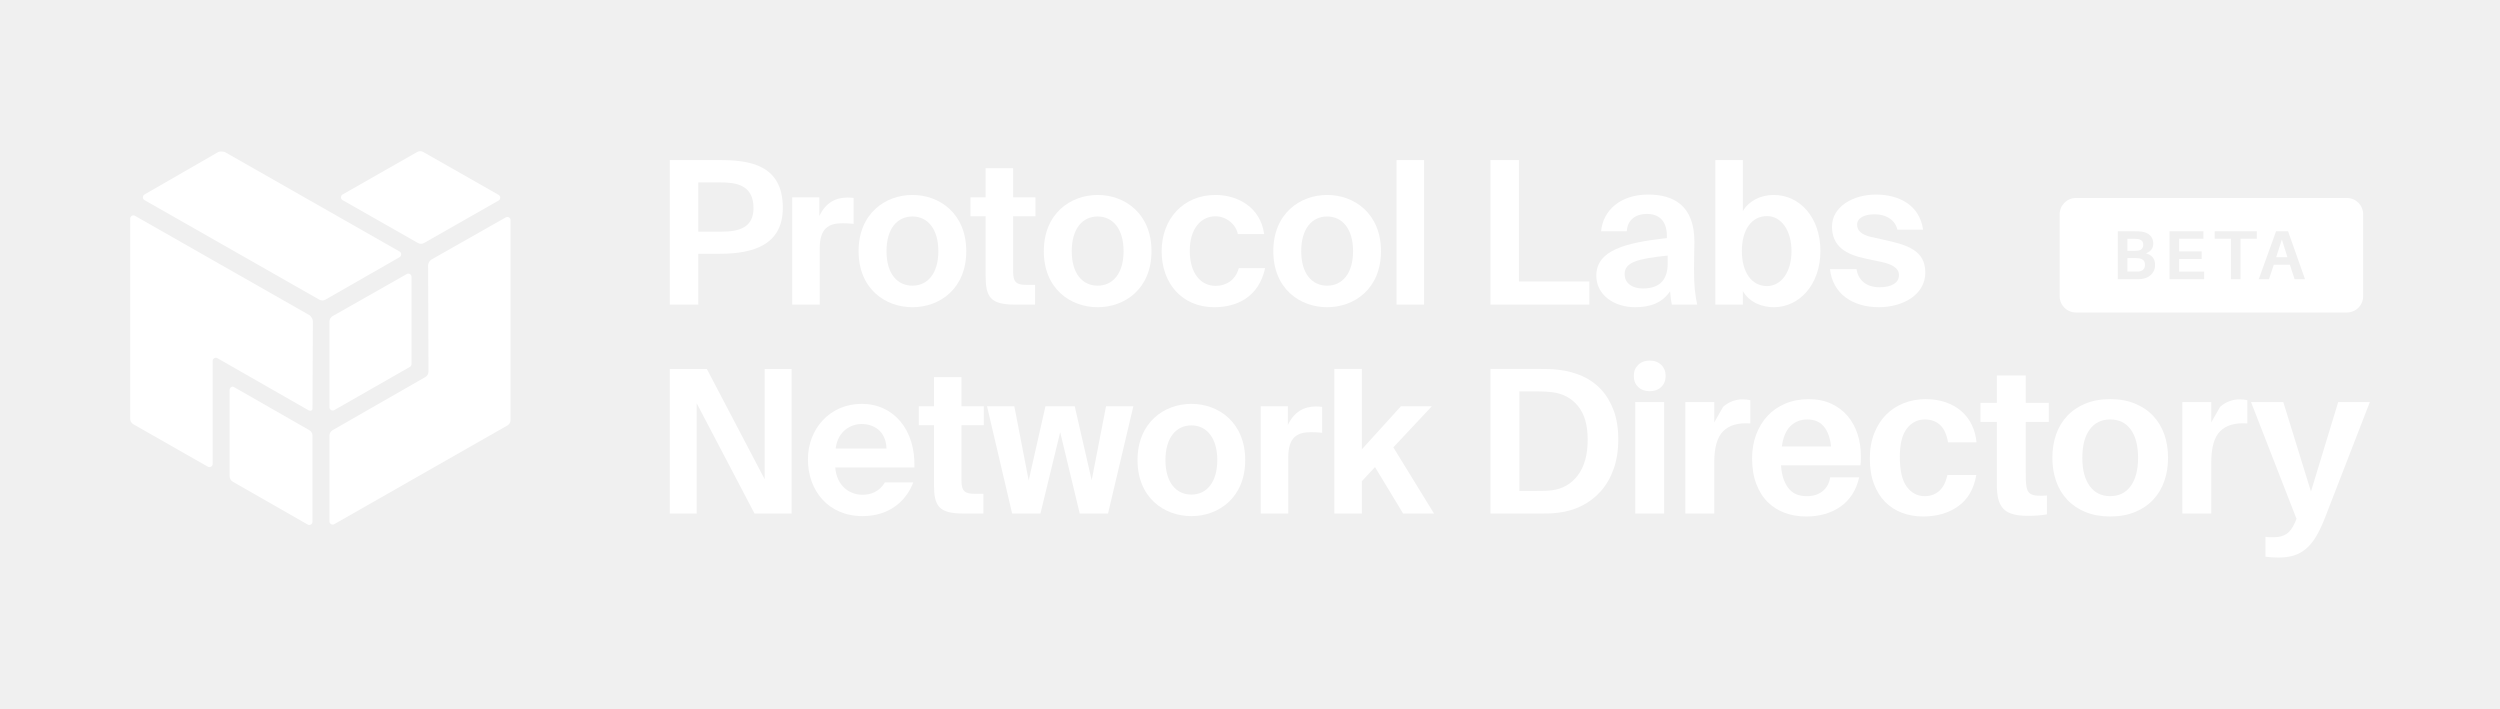
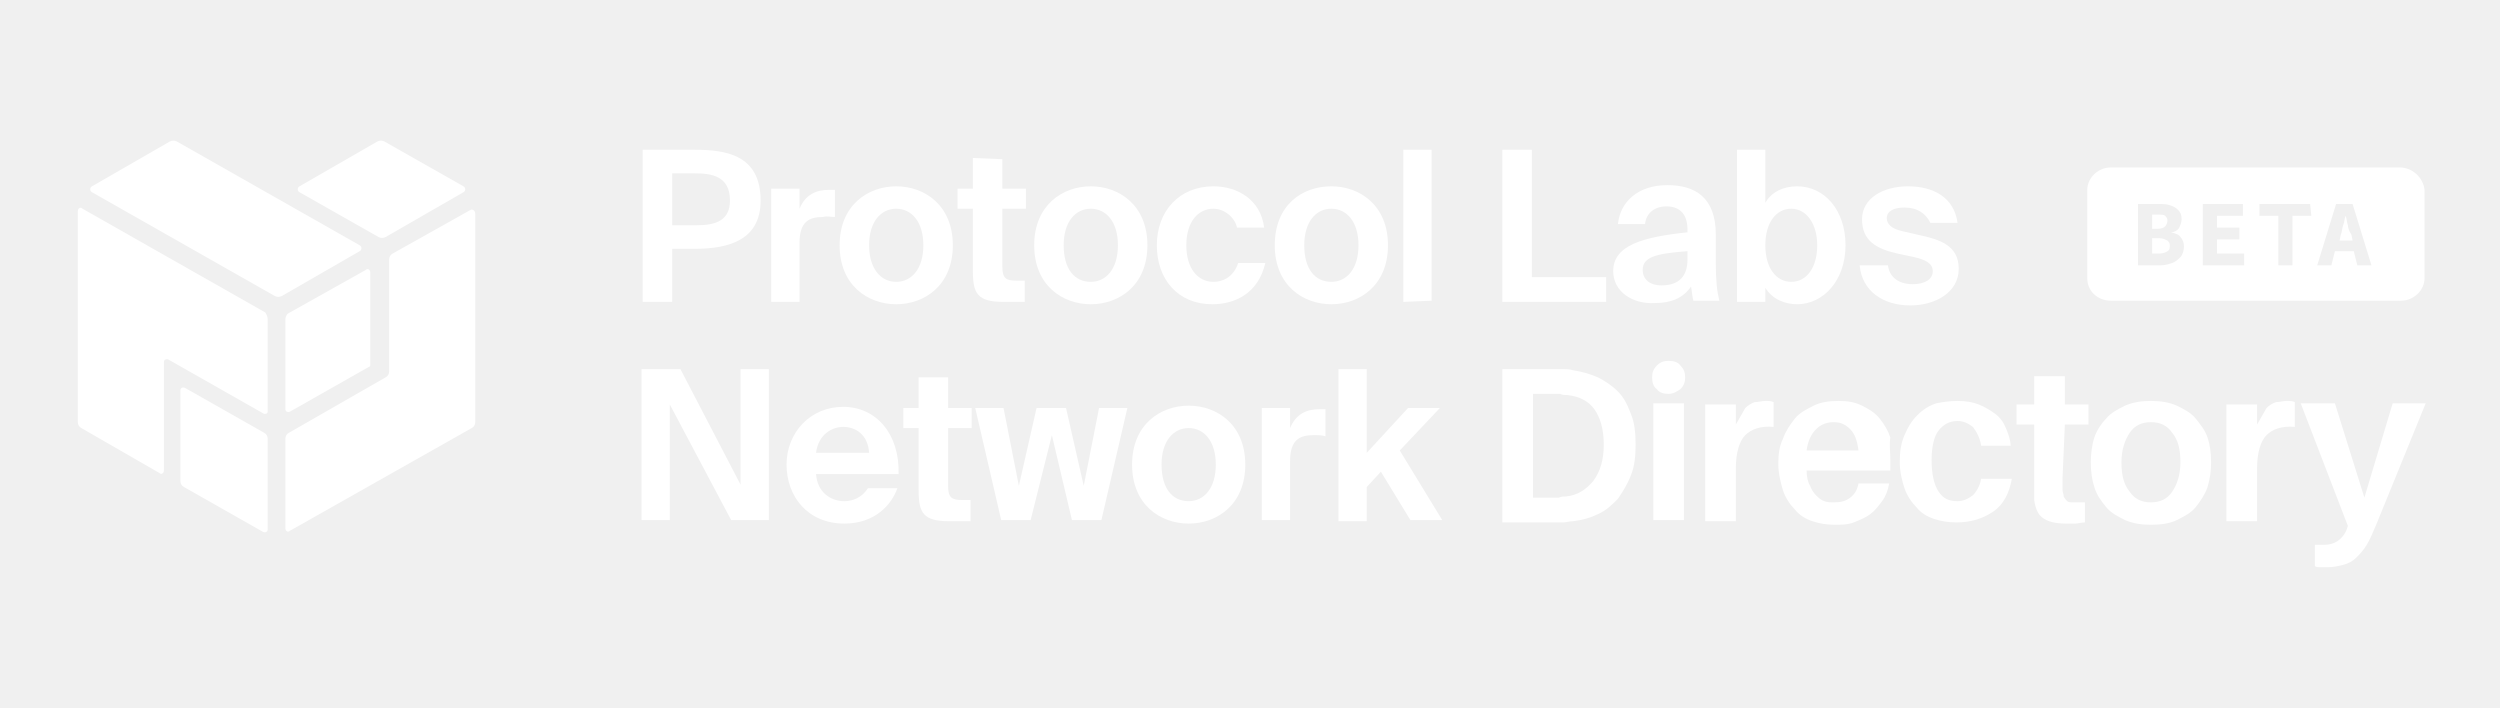
- <svg xmlns="http://www.w3.org/2000/svg" id="Layer_2" viewBox="0 0 1656 469.47">
-   <defs>
-     <style>.cls-1{fill:none;}.cls-2{fill:#fff;}</style>
-   </defs>
-   <g id="artwork">
-     <rect class="cls-1" width="1656" height="469.47" />
-     <g>
-       <path class="cls-2" d="M226.86,128.87l49.4-28.14c1.31-.78,2.87-.78,4.18,0l49.92,28.4c1.31,.78,1.31,2.87,0,3.65l-49.4,28.14c-1.31,.78-2.88,.78-4.18,0l-49.92-28.4c-1.31-.78-1.31-2.87,0-3.65h0Zm-131.21,0l48.88-28.14c1.31-.52,2.87-.52,4.44,0l115.79,65.93c1.31,.78,1.31,2.87,0,3.65l-49.14,28.14c-1.31,.78-2.88,.78-4.18,0l-115.79-65.93c-1.31-.78-1.31-2.87,0-3.65h0Zm122.58,84.17v56.81c0,1.56,1.83,2.6,3.14,1.82l50.18-28.66c.52-.26,1.05-1.04,1.05-1.82v-57.85c0-1.56-1.83-2.61-3.14-1.82l-49.14,27.88c-1.31,.78-2.09,2.08-2.09,3.65h0Zm116.83-69.07l-49.14,27.88c-1.31,.78-2.09,2.08-2.35,3.65l.26,70.62c0,1.56-.78,2.87-2.09,3.65l-61.42,35.18c-1.31,.78-2.09,2.08-2.09,3.65v56.81c0,1.56,1.83,2.61,3.14,1.82l114.74-65.41c1.31-.78,2.09-2.08,2.09-3.65V145.81c0-1.56-1.83-2.61-3.14-1.82h0Zm-127.81,68.79l-.26,57.85c0,1.3-1.31,1.82-2.35,1.3l-60.64-34.66c-1.31-.78-3.14,.26-3.14,1.82v68.27c0,1.56-1.83,2.61-3.14,1.82l-49.4-28.14c-1.31-.78-2.09-2.08-2.09-3.65V144.76c0-1.56,1.83-2.61,3.14-1.82l115.79,65.93c1.05,1.04,2.09,2.35,2.09,3.91h0Zm-2.35,72.18l-49.66-28.4c-1.31-1.04-3.14,0-3.14,1.82v57.07c0,1.56,.78,2.87,2.09,3.65l49.66,28.4c1.31,.78,3.14-.26,3.14-1.82v-57.07c0-1.56-.78-2.87-2.09-3.65Z" />
-       <g>
-         <path class="cls-2" d="M518.54,137.72c0,24.43-19.55,30.38-41.6,30.38h-14.39v33.68h-18.88V106.03h32.75c19.68,0,42.13,2.77,42.13,31.69h0Zm-55.99,15.72h15.58c11.75,0,21-2.91,21-15.58,0-15.72-12.02-17.04-22.32-17.04h-14.26v32.62h0Z" />
-         <path class="cls-2" d="M557.91,147.89c-8.98,0-14.92,3.3-14.92,16.64v37.24h-18.22v-71.05h17.96v12.41c4.1-8.72,10.56-12.28,18.75-12.28,1.19,0,2.77,.13,3.96,.26v17.17c-2.64-.27-4.88-.4-7.53-.4h0Z" />
-         <path class="cls-2" d="M604.39,129.14c17.96,0,35.66,12.28,35.66,37.25s-17.7,37.11-35.66,37.11-35.66-12.15-35.66-37.11,17.7-37.25,35.66-37.25Zm0,60.09c10.04,0,17.17-8.06,17.17-22.85s-7.13-22.98-17.17-22.98-17.17,8.06-17.17,22.98,7.13,22.85,17.17,22.85Z" />
-         <path class="cls-2" d="M671.09,111.44v19.28h14.79v12.55h-14.79v36.71c0,7.27,2.51,8.72,8.98,8.72h5.55v13.07h-13.34c-16.24,0-19.41-5.02-19.41-19.15v-39.36h-10.04v-12.55h10.04v-19.28h18.22Z" />
-         <path class="cls-2" d="M727.09,129.14c17.96,0,35.66,12.28,35.66,37.25s-17.7,37.11-35.66,37.11-35.66-12.15-35.66-37.11,17.7-37.25,35.66-37.25Zm0,60.09c10.04,0,17.17-8.06,17.17-22.85s-7.13-22.98-17.17-22.98-17.17,8.06-17.17,22.98,7.13,22.85,17.17,22.85Z" />
-         <path class="cls-2" d="M819.93,155.02c-1.32-6.73-7.92-11.75-14.79-11.75-9.51,0-17.04,8.05-17.04,22.85s7.13,23.24,17.17,23.24c6.2,0,12.94-3.17,15.32-11.75h17.43c-4.23,19.41-19.02,25.89-33.68,25.89-21.26,0-34.87-15.72-34.87-37.11s14.4-37.25,35.66-37.25c14.79,0,29.85,8.19,32.23,25.89h-17.43Z" />
-         <path class="cls-2" d="M879.1,129.14c17.96,0,35.66,12.28,35.66,37.25s-17.7,37.11-35.66,37.11-35.66-12.15-35.66-37.11,17.7-37.25,35.66-37.25Zm0,60.09c10.04,0,17.17-8.06,17.17-22.85s-7.13-22.98-17.17-22.98-17.17,8.06-17.17,22.98,7.13,22.85,17.17,22.85Z" />
-         <path class="cls-2" d="M925.07,201.77V106.03h18.22v95.75h-18.22Z" />
-         <path class="cls-2" d="M1052.78,186.45v15.32h-65.5V106.03h18.88v80.42h46.62Z" />
-         <path class="cls-2" d="M1057.4,182.63c0-16.77,18.88-21.79,46.75-24.96v-1.19c0-10.96-5.94-14.79-13.34-14.79-7,0-12.81,3.7-13.21,11.49h-17.04c1.32-14,12.94-24.3,31.17-24.3,16.9,0,30.64,7.26,30.64,31.3,0,2.24-.26,11.62-.26,18.09,0,11.22,.79,17.56,2.11,23.51h-16.77c-.53-2.24-.92-5.41-1.19-8.85-5.02,7.4-12.54,10.57-23.24,10.57-13.6,0-25.62-7.93-25.62-20.87h0Zm18.75-.93c0,5.15,4.09,9.38,12.28,9.38,11.36,0,16.24-6.21,16.24-16.51v-5.28c-20.34,2.11-28.53,4.49-28.53,12.41h.01Z" />
-         <path class="cls-2" d="M1136.25,106.03h18.22v33.81c3.83-6.6,11.49-10.7,20.47-10.7,17.17,0,30.9,14.79,30.9,37.11s-14,37.25-30.9,37.25c-7.39,0-15.98-2.91-20.47-10.7v8.98h-18.22V106.03Zm34.2,37.11c-10.04,0-16.64,8.85-16.64,23.11s6.6,23.24,16.64,23.24c9.38,0,16.24-9.24,16.24-23.11s-6.87-23.24-16.24-23.24Z" />
-         <path class="cls-2" d="M1241.64,141.95c-6.74,0-11.49,2.51-11.49,6.87,0,3.83,2.77,6.73,9.51,8.19l9.51,2.11c14.13,3.17,26.15,6.74,26.15,21.39s-14.66,22.98-30.77,22.98c-17.43,0-30.64-8.98-32.36-25.23h17.56c1.06,6.87,5.95,12.02,15.32,12.02,7.79,0,12.81-2.9,12.81-8.05s-5.55-7.39-11.62-8.71l-10.56-2.25c-13.34-2.77-22.19-8.32-22.19-21.26s13.73-21.13,29.05-21.13,28.92,6.87,31.3,23.24h-17.04c-1.32-5.95-6.87-10.17-15.19-10.17h0Z" />
-         <path class="cls-2" d="M461.49,267.13v73.03h-17.83v-95.75h24.56l38.3,73.03v-73.03h17.83v95.75h-24.56l-38.3-73.03h0Z" />
-         <path class="cls-2" d="M571.24,327.74c5.54,0,11.22-1.98,14.92-8.19h18.75c-3.83,10.57-14.26,22.32-33.55,22.32-22.85,0-36.19-17.04-36.19-37.51s14.66-36.85,35.66-36.85,35.66,17.04,34.87,42.13h-52.43c.93,12.15,9.38,18.09,17.96,18.09h.01Zm15.98-30.63c-.4-12.02-8.85-16.24-16.51-16.24-6.87,0-15.71,4.36-17.17,16.24h33.68Z" />
-         <path class="cls-2" d="M636.88,249.83v19.28h14.79v12.55h-14.79v36.71c0,7.27,2.51,8.72,8.98,8.72h5.55v13.07h-13.34c-16.24,0-19.41-5.02-19.41-19.15v-39.36h-10.04v-12.55h10.04v-19.28h18.22Z" />
-         <path class="cls-2" d="M711.9,269.11l11.23,48.99,9.51-48.99h18.09l-16.77,71.05h-18.75l-12.94-53.88-13.08,53.88h-18.75l-16.64-71.05h18.09l9.51,49.13,11.1-49.13h19.4Z" />
-         <path class="cls-2" d="M789.16,267.52c17.96,0,35.66,12.28,35.66,37.25s-17.7,37.11-35.66,37.11-35.66-12.15-35.66-37.11,17.7-37.25,35.66-37.25h0Zm0,60.09c10.04,0,17.17-8.06,17.17-22.85s-7.13-22.98-17.17-22.98-17.17,8.06-17.17,22.98,7.13,22.85,17.17,22.85Z" />
-         <path class="cls-2" d="M868.27,286.28c-8.98,0-14.92,3.3-14.92,16.64v37.24h-18.22v-71.05h17.96v12.41c4.1-8.72,10.56-12.28,18.75-12.28,1.19,0,2.77,.13,3.96,.26v17.17c-2.64-.27-4.88-.4-7.53-.4h0Z" />
-         <path class="cls-2" d="M902.09,297.64l25.88-28.53h20.47l-25.49,27.21,26.94,43.84h-20.47l-18.62-30.77-8.71,9.37v21.39h-18.22v-95.75h18.22v53.24Z" />
-       </g>
-       <g>
-         <path class="cls-2" d="M1032.53,244.96c5.55,.65,10.73,2.04,15.55,4.16,4.81,2.13,8.97,5.09,12.49,8.88,3.52,3.79,6.29,8.42,8.33,13.88,2.03,5.46,3.05,11.85,3.05,19.15s-1.02,13.83-3.05,19.57c-2.04,5.74-4.86,10.64-8.47,14.71-3.61,4.07-7.82,7.31-12.63,9.72-4.81,2.41-9.99,3.93-15.54,4.58-2.41,.28-4.4,.44-5.97,.49-1.58,.05-3.66,.07-6.25,.07h-32.76v-95.77h33.03c2.59,0,4.67,.02,6.25,.07,1.57,.05,3.56,.21,5.97,.49Zm-4.58,79.81c7.22-.93,12.98-4.27,17.28-10.04,4.3-5.76,6.45-13.57,6.45-23.42s-2.11-16.98-6.32-22.23c-4.21-5.25-9.88-8.34-17-9.27-1.58-.18-3.15-.32-4.72-.42-1.57-.09-3.42-.14-5.55-.14h-11.66v65.93h11.38c2.13,0,3.96-.02,5.48-.07,1.53-.05,3.08-.16,4.65-.35Z" />
-         <path class="cls-2" d="M1092.77,238.85c3.14,0,5.69,.95,7.63,2.85,1.94,1.9,2.92,4.33,2.92,7.29s-.97,5.51-2.92,7.36c-1.94,1.85-4.49,2.78-7.63,2.78s-5.69-.92-7.63-2.78c-1.94-1.85-2.91-4.3-2.91-7.36s.97-5.39,2.91-7.29c1.94-1.9,4.49-2.85,7.63-2.85Zm-9.58,101.33v-73.84h19.15v73.84h-19.15Z" />
-         <path class="cls-2" d="M1153.99,264.53c2.13,0,3.93,.19,5.41,.55v15.41c-7.96-.56-13.93,1.13-17.91,5.07-3.98,3.93-5.97,10.85-5.97,20.75v33.87h-19.15v-73.84h19.15v13.46l5.83-10.27c1.85-1.67,3.89-2.92,6.11-3.75s4.39-1.25,6.52-1.25Z" />
-         <path class="cls-2" d="M1232.62,301.73v2.98c0,1.07-.09,2.25-.28,3.54h-52.61c.28,3.89,.93,7.13,1.95,9.72,1.02,2.59,2.28,4.7,3.76,6.32,1.49,1.62,3.21,2.75,5.16,3.4,1.95,.65,4.04,.97,6.27,.97,4.18,0,7.64-1.09,10.38-3.26,2.74-2.17,4.44-5.25,5.09-9.23h19.16c-.93,4.26-2.45,8.03-4.58,11.31-2.13,3.29-4.72,5.99-7.77,8.12-3.05,2.13-6.5,3.75-10.34,4.86-3.84,1.11-7.94,1.67-12.28,1.67-5.09,0-9.81-.79-14.16-2.36-4.35-1.57-8.14-3.96-11.38-7.15-3.24-3.19-5.78-7.22-7.63-12.08-1.85-4.86-2.78-10.52-2.78-17,0-5.64,.9-10.87,2.71-15.68,1.8-4.81,4.33-8.95,7.57-12.42,3.24-3.47,7.17-6.18,11.8-8.12,4.63-1.94,9.76-2.91,15.41-2.91s10.62,1,14.92,2.98c4.3,1.99,7.91,4.7,10.83,8.12,2.92,3.42,5.11,7.4,6.59,11.94,1.48,4.53,2.22,9.3,2.22,14.3Zm-35.46-23.87c-4.46,0-8.18,1.46-11.15,4.37-2.98,2.91-4.88,7.43-5.71,13.53h32.62c-.65-5.83-2.28-10.27-4.88-13.33s-6.23-4.58-10.87-4.58Z" />
-         <path class="cls-2" d="M1275.52,264.39c5,0,9.51,.72,13.53,2.15,4.03,1.44,7.47,3.42,10.34,5.97,2.87,2.55,5.14,5.58,6.8,9.09,1.67,3.52,2.68,7.31,3.05,11.38h-18.88c-.93-5.37-2.71-9.23-5.34-11.59-2.64-2.36-5.95-3.54-9.92-3.54-4.91,0-8.91,2.01-12.01,6.04-3.1,4.03-4.65,10.25-4.65,18.67,0,9.16,1.55,15.8,4.65,19.92,3.1,4.12,7.05,6.18,11.87,6.18,3.79,0,6.99-1.16,9.58-3.47,2.59-2.31,4.39-5.83,5.41-10.55h19.15c-1.57,9.16-5.53,16.03-11.87,20.61-6.34,4.58-14.14,6.87-23.39,6.87-5,0-9.65-.81-13.95-2.43-4.3-1.62-8.03-4.03-11.17-7.22-3.15-3.19-5.62-7.17-7.43-11.94-1.8-4.76-2.71-10.34-2.71-16.73s.97-11.89,2.91-16.79c1.94-4.9,4.58-9.02,7.91-12.35,3.33-3.33,7.24-5.88,11.73-7.63,4.49-1.76,9.28-2.64,14.37-2.64Z" />
-         <path class="cls-2" d="M1341.89,313.66v3.47c0,1.02,.05,2.04,.14,3.05,.18,1.76,.49,3.22,.9,4.37,.42,1.16,1.16,2.04,2.22,2.64,1.06,.6,2.45,.97,4.16,1.11,1.71,.14,3.91,.12,6.59-.07v12.49c-2.13,.37-4.23,.62-6.32,.76s-4.19,.21-6.32,.21c-7.13,0-12.17-1.23-15.13-3.68-2.96-2.45-4.67-6.27-5.14-11.45-.19-1.67-.28-3.33-.28-5v-42.06h-10.83v-12.63h10.83v-18.18h19.15v18.18h15.27v12.63h-15.27v34.15Z" />
-         <path class="cls-2" d="M1397.8,264.39c6.11,0,11.54,.97,16.31,2.91,4.76,1.94,8.79,4.65,12.08,8.12,3.28,3.47,5.76,7.56,7.43,12.28,1.67,4.72,2.5,9.9,2.5,15.55s-.83,10.71-2.5,15.48c-1.67,4.77-4.14,8.88-7.43,12.35-3.29,3.47-7.31,6.18-12.08,8.12-4.77,1.94-10.2,2.92-16.31,2.92s-11.54-.97-16.31-2.92c-4.77-1.94-8.79-4.65-12.08-8.12-3.29-3.47-5.76-7.59-7.43-12.35-1.67-4.77-2.5-9.92-2.5-15.48s.83-10.83,2.5-15.55c1.67-4.72,4.14-8.81,7.43-12.28,3.28-3.47,7.31-6.18,12.08-8.12,4.76-1.94,10.2-2.91,16.31-2.91Zm0,64.26c5.83,0,10.36-2.24,13.6-6.73,3.24-4.49,4.86-10.71,4.86-18.67s-1.62-14.3-4.86-18.74c-3.24-4.44-7.77-6.66-13.6-6.66s-10.36,2.22-13.6,6.66c-3.24,4.44-4.86,10.69-4.86,18.74s1.62,14.18,4.86,18.67c3.24,4.49,7.77,6.73,13.6,6.73Z" />
-         <path class="cls-2" d="M1483.21,264.53c2.13,0,3.93,.19,5.41,.55v15.41c-7.96-.56-13.93,1.13-17.91,5.07-3.98,3.93-5.97,10.85-5.97,20.75v33.87h-19.16v-73.84h19.16v13.46l5.83-10.27c1.85-1.67,3.89-2.92,6.11-3.75s4.39-1.25,6.52-1.25Z" />
-         <path class="cls-2" d="M1540.07,342.95c-1.94,5-3.93,9.18-5.97,12.56-2.04,3.38-4.28,6.08-6.73,8.12-2.45,2.04-5.14,3.49-8.05,4.37-2.92,.88-6.27,1.32-10.06,1.32-1.76,0-3.29-.05-4.58-.14-1.3-.09-2.64-.23-4.03-.42v-13.19c1.02,.18,1.96,.28,2.85,.28h2.85c3.24,0,5.97-.72,8.19-2.15,2.22-1.44,4.12-4,5.69-7.7l.97-2.36-30.12-77.31h21.38l18.32,59.27,18.04-59.27h20.96l-29.7,76.62Z" />
-       </g>
-       <g>
-         <path class="cls-2" d="M1416.74,171.1c-.77-.09-1.52-.14-2.25-.14h-5.29v8.92h6.62c.37,0,.71-.02,1.01-.05,1.1-.09,2.05-.5,2.83-1.24,.78-.73,1.17-1.77,1.17-3.11,0-1.46-.39-2.53-1.17-3.2-.78-.67-1.76-1.07-2.92-1.19Z" />
-         <path class="cls-2" d="M1416.23,166.04c2.3-.37,3.45-1.68,3.45-3.93,0-1.19-.33-2.08-.99-2.68-.66-.59-1.53-.97-2.6-1.12-.74-.09-1.5-.14-2.3-.14h-4.6v8h4.78c.77,0,1.52-.05,2.25-.14Z" />
-         <polygon class="cls-2" points="1507.74 170.36 1515.19 170.36 1511.51 158.63 1507.74 170.36" />
-         <path class="cls-2" d="M1554.56,131.15h-179.45c-5.96,0-10.8,4.84-10.8,10.8v54.25c0,5.96,4.84,10.8,10.8,10.8h179.45c5.96,0,10.8-4.84,10.8-10.8v-54.25c0-5.96-4.84-10.8-10.8-10.8Zm-127.81,48.15c-.51,1.09-1.17,2.02-2,2.79s-1.76,1.37-2.78,1.8c-1.03,.43-2.08,.72-3.15,.88-.8,.09-1.51,.15-2.14,.16-.63,.02-1.39,.02-2.28,.02h-11.55v-31.74h11.36c.8,0,1.48,0,2.05,.02s1.25,.07,2.05,.16c2.61,.34,4.59,1.2,5.96,2.59s2.05,3.16,2.05,5.3c0,1.65-.42,3.01-1.26,4.08-.8,1.01-1.93,1.79-3.4,2.34-.08,.03-.08,.14,0,.17,3.9,1.09,5.85,3.61,5.85,7.58,0,1.47-.25,2.76-.76,3.85Zm33.26,5.64h-22.91v-31.74h22.45v4.92h-16.1v8.42h14.95v5.01h-14.95v8.37h16.56v5.01Zm34.87-26.82h-10.76v26.82h-6.35v-26.82h-10.76v-4.92h27.88v4.92Zm25.06,26.82l-3.13-9.57h-10.67l-3.17,9.57h-6.76l11.45-31.74h7.96l11.22,31.74h-6.9Z" />
-       </g>
+ <svg xmlns="http://www.w3.org/2000/svg" version="1.1" id="Camada_1" x="0px" y="0px" viewBox="0 0 212 60" style="enable-background:new 0 0 212 60;" xml:space="preserve">
+   <style type="text/css">.st0{fill:#FFFFFF;}</style>
+   <g id="XMLID_55_">
+     <path id="XMLID_120_" class="st0" d="M25.4,15.8L32,12c0.2-0.1,0.4-0.1,0.6,0l6.7,3.8c0.2,0.1,0.2,0.4,0,0.5l-6.6,3.8c-0.2,0.1-0.4,0.1-0.6,0l-6.7-3.8C25.2,16.2,25.2,15.9,25.4,15.8L25.4,15.8z M7.8,15.8l6.6-3.8c0.2-0.1,0.4-0.1,0.6,0l15.5,8.8c0.2,0.1,0.2,0.4,0,0.5l-6.6,3.8c-0.2,0.1-0.4,0.1-0.6,0L7.8,16.3C7.6,16.2,7.6,15.9,7.8,15.8L7.8,15.8L7.8,15.8z M24.2,27.1v7.6c0,0.2,0.2,0.3,0.4,0.2l6.7-3.8c0.1,0,0.1-0.1,0.1-0.2v-7.8c0-0.2-0.2-0.4-0.4-0.2l-6.6,3.7C24.3,26.7,24.2,26.9,24.2,27.1L24.2,27.1L24.2,27.1z M39.9,17.8l-6.6,3.7c-0.2,0.1-0.3,0.3-0.3,0.5l0,9.5c0,0.2-0.1,0.4-0.3,0.5l-8.2,4.7c-0.2,0.1-0.3,0.3-0.3,0.5v7.6c0,0.2,0.2,0.4,0.4,0.2L40,36.3c0.2-0.1,0.3-0.3,0.3-0.5V18.1C40.3,17.9,40.1,17.7,39.9,17.8L39.9,17.8L39.9,17.8z M22.7,27.1l0,7.8c0,0.2-0.2,0.2-0.3,0.2l-8.1-4.6c-0.2-0.1-0.4,0-0.4,0.2v9.2c0,0.2-0.2,0.4-0.4,0.2l-6.6-3.8c-0.2-0.1-0.3-0.3-0.3-0.5V17.9c0-0.2,0.2-0.4,0.4-0.2l15.5,8.8C22.6,26.7,22.7,26.8,22.7,27.1L22.7,27.1L22.7,27.1z M22.4,36.7l-6.7-3.8c-0.2-0.1-0.4,0-0.4,0.2v7.7c0,0.2,0.1,0.4,0.3,0.5l6.7,3.8c0.2,0.1,0.4,0,0.4-0.2v-7.7C22.7,37,22.6,36.8,22.4,36.7z" />
+     <g id="XMLID_84_">
+       <path id="XMLID_117_" class="st0" d="M64.5,17c0,3.3-2.6,4.1-5.6,4.1H57v4.5h-2.5V12.7h4.4C61.5,12.7,64.5,13.1,64.5,17L64.5,17L64.5,17z M57,19.1h2.1c1.6,0,2.8-0.4,2.8-2.1c0-2.1-1.6-2.3-3-2.3H57L57,19.1L57,19.1L57,19.1z" />
+       <path id="XMLID_46_" class="st0" d="M69.8,18.4c-1.2,0-2,0.4-2,2.2v5h-2.4V16h2.4v1.7c0.5-1.2,1.4-1.6,2.5-1.6c0.2,0,0.4,0,0.5,0v2.3C70.4,18.4,70.1,18.3,69.8,18.4L69.8,18.4L69.8,18.4z" />
+       <path id="XMLID_113_" class="st0" d="M76,15.8c2.4,0,4.8,1.6,4.8,5s-2.4,5-4.8,5s-4.8-1.6-4.8-5S73.6,15.8,76,15.8z M76,23.9c1.3,0,2.3-1.1,2.3-3.1s-1-3.1-2.3-3.1s-2.3,1.1-2.3,3.1S74.7,23.9,76,23.9z" />
+       <path id="XMLID_43_" class="st0" d="M85,13.5V16h2v1.7h-2v4.9c0,1,0.3,1.2,1.2,1.2h0.7v1.8h-1.8c-2.2,0-2.6-0.7-2.6-2.6v-5.3h-1.3V16h1.3v-2.6L85,13.5L85,13.5z" />
+       <path id="XMLID_109_" class="st0" d="M92.5,15.8c2.4,0,4.8,1.6,4.8,5s-2.4,5-4.8,5s-4.8-1.6-4.8-5S90.1,15.8,92.5,15.8z M92.5,23.9c1.3,0,2.3-1.1,2.3-3.1s-1-3.1-2.3-3.1s-2.3,1.1-2.3,3.1S91.1,23.9,92.5,23.9z" />
+       <path id="XMLID_40_" class="st0" d="M104.9,19.3c-0.2-0.9-1.1-1.6-2-1.6c-1.3,0-2.3,1.1-2.3,3.1s1,3.1,2.3,3.1c0.8,0,1.7-0.4,2.1-1.6h2.3c-0.6,2.6-2.6,3.5-4.5,3.5c-2.9,0-4.7-2.1-4.7-5s1.9-5,4.8-5c2,0,4,1.1,4.3,3.5L104.9,19.3L104.9,19.3z" />
+       <path id="XMLID_105_" class="st0" d="M112.9,15.8c2.4,0,4.8,1.6,4.8,5s-2.4,5-4.8,5c-2.4,0-4.8-1.6-4.8-5S110.4,15.8,112.9,15.8z M112.9,23.9c1.3,0,2.3-1.1,2.3-3.1s-1-3.1-2.3-3.1c-1.3,0-2.3,1.1-2.3,3.1S111.5,23.9,112.9,23.9z" />
+       <path id="XMLID_37_" class="st0" d="M119,25.6V12.7h2.4v12.8L119,25.6L119,25.6z" />
+       <path id="XMLID_36_" class="st0" d="M136.2,23.5v2.1h-8.8V12.7h2.5v10.8H136.2z" />
+       <path id="XMLID_100_" class="st0" d="M136.8,23c0-2.2,2.5-2.9,6.3-3.3v-0.2c0-1.5-0.8-2-1.8-2c-0.9,0-1.7,0.5-1.8,1.5h-2.3c0.2-1.9,1.7-3.3,4.2-3.3c2.3,0,4.1,1,4.1,4.2c0,0.3,0,1.6,0,2.4c0,1.5,0.1,2.4,0.3,3.2h-2.2c-0.1-0.3-0.1-0.7-0.2-1.2c-0.7,1-1.7,1.4-3.1,1.4C138.4,25.8,136.8,24.7,136.8,23L136.8,23L136.8,23z M139.3,22.9c0,0.7,0.5,1.3,1.6,1.3c1.5,0,2.2-0.8,2.2-2.2v-0.7C140.4,21.5,139.3,21.8,139.3,22.9L139.3,22.9L139.3,22.9z" />
+       <path id="XMLID_97_" class="st0" d="M147.3,12.7h2.4v4.5c0.5-0.9,1.5-1.4,2.7-1.4c2.3,0,4.1,2,4.1,5s-1.9,5-4.1,5c-1,0-2.1-0.4-2.7-1.4v1.2h-2.4V12.7z M151.9,17.7c-1.3,0-2.2,1.2-2.2,3.1s0.9,3.1,2.2,3.1c1.3,0,2.2-1.2,2.2-3.1C154.1,19,153.2,17.7,151.9,17.7z" />
+       <path id="XMLID_31_" class="st0" d="M161.5,17.6c-0.9,0-1.5,0.3-1.5,0.9c0,0.5,0.4,0.9,1.3,1.1l1.3,0.3c1.9,0.4,3.5,0.9,3.5,2.9s-2,3.1-4.1,3.1c-2.3,0-4.1-1.2-4.3-3.4h2.4c0.1,0.9,0.8,1.6,2.1,1.6c1,0,1.7-0.4,1.7-1.1s-0.7-1-1.6-1.2l-1.4-0.3c-1.8-0.4-3-1.1-3-2.9s1.8-2.8,3.9-2.8c2.1,0,3.9,0.9,4.2,3.1h-2.3C163.3,18.1,162.6,17.6,161.5,17.6L161.5,17.6L161.5,17.6z" />
+       <path id="XMLID_30_" class="st0" d="M56.8,34.3v9.8h-2.4V31.3h3.3l5.1,9.8v-9.8h2.4v12.8H62L56.8,34.3L56.8,34.3z" />
+       <path id="XMLID_92_" class="st0" d="M71.6,42.5c0.7,0,1.5-0.3,2-1.1h2.5c-0.5,1.4-1.9,3-4.5,3c-3.1,0-4.9-2.3-4.9-5s2-4.9,4.8-4.9s4.8,2.3,4.7,5.7h-7C69.3,41.7,70.4,42.5,71.6,42.5L71.6,42.5L71.6,42.5z M73.7,38.4c-0.1-1.6-1.2-2.2-2.2-2.2c-0.9,0-2.1,0.6-2.3,2.2H73.7z" />
+       <path id="XMLID_27_" class="st0" d="M80.4,32v2.6h2v1.7h-2v4.9c0,1,0.3,1.2,1.2,1.2h0.7v1.8h-1.8c-2.2,0-2.6-0.7-2.6-2.6v-5.3h-1.3v-1.7h1.3V32L80.4,32L80.4,32z" />
+       <path id="XMLID_26_" class="st0" d="M90.4,34.6l1.5,6.6l1.3-6.6h2.4l-2.2,9.5h-2.5l-1.7-7.2l-1.8,7.2h-2.5l-2.2-9.5h2.4l1.3,6.6l1.5-6.6H90.4z" />
+       <path id="XMLID_87_" class="st0" d="M100.8,34.4c2.4,0,4.8,1.6,4.8,5s-2.4,5-4.8,5c-2.4,0-4.8-1.6-4.8-5C96,36,98.4,34.4,100.8,34.4L100.8,34.4L100.8,34.4z M100.8,42.5c1.3,0,2.3-1.1,2.3-3.1s-1-3.1-2.3-3.1s-2.3,1.1-2.3,3.1C98.5,41.4,99.4,42.5,100.8,42.5z" />
+       <path id="XMLID_23_" class="st0" d="M111.4,36.9c-1.2,0-2,0.4-2,2.2v5H107v-9.5h2.4v1.7c0.5-1.2,1.4-1.6,2.5-1.6c0.2,0,0.4,0,0.5,0V37C112.1,36.9,111.8,36.9,111.4,36.9L111.4,36.9L111.4,36.9z" />
+       <path id="XMLID_22_" class="st0" d="M115.9,38.4l3.5-3.8h2.7l-3.4,3.6l3.6,5.9h-2.7l-2.5-4.1l-1.2,1.3v2.9h-2.4V31.3h2.4V38.4L115.9,38.4z" />
+     </g>
+     <g id="XMLID_66_">
+       <path id="XMLID_81_" class="st0" d="M133.4,31.4c0.7,0.1,1.4,0.3,2.1,0.6c0.6,0.3,1.2,0.7,1.7,1.2c0.5,0.5,0.8,1.1,1.1,1.9c0.3,0.7,0.4,1.6,0.4,2.6c0,1-0.1,1.9-0.4,2.6c-0.3,0.8-0.7,1.4-1.1,2c-0.5,0.5-1,1-1.7,1.3c-0.6,0.3-1.3,0.5-2.1,0.6c-0.3,0-0.6,0.1-0.8,0.1c-0.2,0-0.5,0-0.8,0h-4.4V31.3h4.4c0.3,0,0.6,0,0.8,0C132.8,31.3,133.1,31.3,133.4,31.4L133.4,31.4z M132.8,42.1c1-0.1,1.7-0.6,2.3-1.3c0.6-0.8,0.9-1.8,0.9-3.1s-0.3-2.3-0.8-3s-1.3-1.1-2.3-1.2c-0.2,0-0.4,0-0.6-0.1c-0.2,0-0.5,0-0.7,0h-1.6v8.8h1.5c0.3,0,0.5,0,0.7,0C132.4,42.1,132.6,42.1,132.8,42.1L132.8,42.1z" />
+       <path id="XMLID_78_" class="st0" d="M141.5,30.6c0.4,0,0.8,0.1,1,0.4c0.3,0.3,0.4,0.6,0.4,1c0,0.4-0.1,0.7-0.4,1c-0.3,0.2-0.6,0.4-1,0.4c-0.4,0-0.8-0.1-1-0.4c-0.3-0.2-0.4-0.6-0.4-1c0-0.4,0.1-0.7,0.4-1C140.8,30.7,141.1,30.6,141.5,30.6L141.5,30.6z M140.2,44.1v-9.9h2.6v9.9H140.2z" />
+       <path id="XMLID_17_" class="st0" d="M149.7,34c0.3,0,0.5,0,0.7,0.1v2.1c-1.1-0.1-1.9,0.2-2.4,0.7c-0.5,0.5-0.8,1.5-0.8,2.8v4.5h-2.6v-9.9h2.6V36l0.8-1.4c0.2-0.2,0.5-0.4,0.8-0.5C149.1,34.1,149.4,34,149.7,34L149.7,34z" />
+       <path id="XMLID_74_" class="st0" d="M160.3,39v0.4c0,0.1,0,0.3,0,0.5h-7.1c0,0.5,0.1,1,0.3,1.3c0.1,0.3,0.3,0.6,0.5,0.8c0.2,0.2,0.4,0.4,0.7,0.5c0.3,0.1,0.5,0.1,0.8,0.1c0.6,0,1-0.1,1.4-0.4c0.4-0.3,0.6-0.7,0.7-1.2h2.6c-0.1,0.6-0.3,1.1-0.6,1.5c-0.3,0.4-0.6,0.8-1,1.1c-0.4,0.3-0.9,0.5-1.4,0.7s-1.1,0.2-1.6,0.2c-0.7,0-1.3-0.1-1.9-0.3s-1.1-0.5-1.5-1c-0.4-0.4-0.8-1-1-1.6c-0.2-0.7-0.4-1.4-0.4-2.3c0-0.8,0.1-1.5,0.4-2.1c0.2-0.6,0.6-1.2,1-1.7c0.4-0.5,1-0.8,1.6-1.1c0.6-0.3,1.3-0.4,2.1-0.4c0.8,0,1.4,0.1,2,0.4c0.6,0.3,1.1,0.6,1.5,1.1c0.4,0.5,0.7,1,0.9,1.6C160.2,37.7,160.3,38.3,160.3,39L160.3,39z M155.5,35.8c-0.6,0-1.1,0.2-1.5,0.6c-0.4,0.4-0.7,1-0.8,1.8h4.4c-0.1-0.8-0.3-1.4-0.7-1.8S156.1,35.8,155.5,35.8L155.5,35.8z" />
+       <path id="XMLID_14_" class="st0" d="M166,34c0.7,0,1.3,0.1,1.8,0.3c0.5,0.2,1,0.5,1.4,0.8c0.4,0.3,0.7,0.7,0.9,1.2c0.2,0.5,0.4,1,0.4,1.5H168c-0.1-0.7-0.4-1.2-0.7-1.6c-0.4-0.3-0.8-0.5-1.3-0.5c-0.7,0-1.2,0.3-1.6,0.8c-0.4,0.5-0.6,1.4-0.6,2.5c0,1.2,0.2,2.1,0.6,2.7c0.4,0.6,0.9,0.8,1.6,0.8c0.5,0,0.9-0.2,1.3-0.5c0.3-0.3,0.6-0.8,0.7-1.4h2.6c-0.2,1.2-0.7,2.2-1.6,2.8c-0.9,0.6-1.9,0.9-3.1,0.9c-0.7,0-1.3-0.1-1.9-0.3c-0.6-0.2-1.1-0.5-1.5-1c-0.4-0.4-0.8-1-1-1.6c-0.2-0.6-0.4-1.4-0.4-2.2c0-0.9,0.1-1.6,0.4-2.3c0.3-0.7,0.6-1.2,1.1-1.7s1-0.8,1.6-1C164.7,34.1,165.3,34,166,34L166,34z" />
+       <path id="XMLID_13_" class="st0" d="M174.9,40.6v0.5c0,0.1,0,0.3,0,0.4c0,0.2,0.1,0.4,0.1,0.6c0.1,0.2,0.2,0.3,0.3,0.4c0.1,0.1,0.3,0.1,0.6,0.1c0.2,0,0.5,0,0.9,0v1.7c-0.3,0-0.6,0.1-0.8,0.1c-0.3,0-0.6,0-0.8,0c-1,0-1.6-0.2-2-0.5s-0.6-0.8-0.7-1.5c0-0.2,0-0.4,0-0.7V36h-1.5v-1.7h1.5v-2.4h2.6v2.4h2V36h-2L174.9,40.6L174.9,40.6z" />
+       <path id="XMLID_69_" class="st0" d="M182.4,34c0.8,0,1.5,0.1,2.2,0.4c0.6,0.3,1.2,0.6,1.6,1.1c0.4,0.5,0.8,1,1,1.6c0.2,0.6,0.3,1.3,0.3,2.1s-0.1,1.4-0.3,2.1c-0.2,0.6-0.6,1.2-1,1.7s-1,0.8-1.6,1.1s-1.4,0.4-2.2,0.4s-1.5-0.1-2.2-0.4c-0.6-0.3-1.2-0.6-1.6-1.1s-0.8-1-1-1.7c-0.2-0.6-0.3-1.3-0.3-2.1c0-0.7,0.1-1.5,0.3-2.1c0.2-0.6,0.6-1.2,1-1.6c0.4-0.5,1-0.8,1.6-1.1C180.9,34.1,181.6,34,182.4,34z M182.4,42.6c0.8,0,1.4-0.3,1.8-0.9c0.4-0.6,0.7-1.4,0.7-2.5c0-1.1-0.2-1.9-0.7-2.5c-0.4-0.6-1-0.9-1.8-0.9s-1.4,0.3-1.8,0.9c-0.4,0.6-0.7,1.4-0.7,2.5s0.2,1.9,0.7,2.5C181,42.3,181.6,42.6,182.4,42.6z" />
+       <path id="XMLID_10_" class="st0" d="M193.9,34c0.3,0,0.5,0,0.7,0.1v2.1c-1.1-0.1-1.9,0.2-2.4,0.7c-0.5,0.5-0.8,1.5-0.8,2.8v4.5h-2.6v-9.9h2.6V36l0.8-1.4c0.2-0.2,0.5-0.4,0.8-0.5C193.3,34.1,193.6,34,193.9,34L193.9,34z" />
+       <path id="XMLID_9_" class="st0" d="M201.5,44.5c-0.3,0.7-0.5,1.2-0.8,1.7c-0.3,0.5-0.6,0.8-0.9,1.1c-0.3,0.3-0.7,0.5-1.1,0.6c-0.4,0.1-0.8,0.2-1.3,0.2c-0.2,0-0.4,0-0.6,0c-0.2,0-0.4,0-0.5-0.1v-1.8c0.1,0,0.3,0,0.4,0h0.4c0.4,0,0.8-0.1,1.1-0.3c0.3-0.2,0.6-0.5,0.8-1l0.1-0.3l-4-10.4h2.9l2.5,8l2.4-8h2.8L201.5,44.5L201.5,44.5z" />
+     </g>
+     <g id="XMLID_56_">
+       <path id="XMLID_8_" class="st0" d="M199.1,19.1c-0.1-0.3-0.1-0.6-0.2-0.8h0c-0.1,0.3-0.1,0.6-0.2,0.8c-0.1,0.3-0.1,0.6-0.2,0.8l-0.1,0.5h1.1l-0.1-0.5C199.2,19.6,199.1,19.3,199.1,19.1L199.1,19.1z" />
+       <path id="XMLID_7_" class="st0" d="M183.8,20.4c-0.2-0.1-0.4-0.2-0.7-0.2h-0.6v1.3h0.6c0.3,0,0.6-0.1,0.7-0.2c0.2-0.1,0.2-0.3,0.2-0.5S183.9,20.5,183.8,20.4z" />
+       <path id="XMLID_6_" class="st0" d="M183.6,19.2c0.1-0.1,0.2-0.3,0.2-0.5s-0.1-0.3-0.2-0.4s-0.3-0.1-0.6-0.1h-0.5v1.2h0.5C183.3,19.4,183.5,19.3,183.6,19.2z" />
+       <path id="XMLID_57_" class="st0" d="M203.5,14.2H179c-1.1,0-2,0.9-2,1.9v7.5c0,1.1,0.9,1.9,2,1.9h24.6c1.1,0,2-0.9,2-1.9v-7.5C205.5,15.1,204.6,14.2,203.5,14.2z M184.9,21.8c-0.2,0.2-0.4,0.4-0.7,0.5c-0.3,0.1-0.6,0.2-1,0.2h-1.9v-5.2h1.7c0.4,0,0.7,0,1,0.1c0.3,0.1,0.5,0.2,0.7,0.4c0.2,0.2,0.3,0.4,0.3,0.8c0,0.2-0.1,0.5-0.2,0.7c-0.1,0.2-0.4,0.4-0.7,0.4v0c0.4,0.1,0.7,0.2,0.8,0.4c0.2,0.2,0.3,0.5,0.3,0.8S185.1,21.6,184.9,21.8L184.9,21.8z M190.3,22.5h-3.5v-5.2h3.4v1H188v1h1.9v1H188v1.2h2.3L190.3,22.5L190.3,22.5z M196,18.3h-1.6v4.2h-1.2v-4.2h-1.6v-1h4.3L196,18.3L196,18.3z M199.9,22.5l-0.3-1.2h-1.6l-0.3,1.2h-1.2l1.6-5.2h1.4l1.6,5.2H199.9L199.9,22.5z" />
    </g>
  </g>
</svg>
